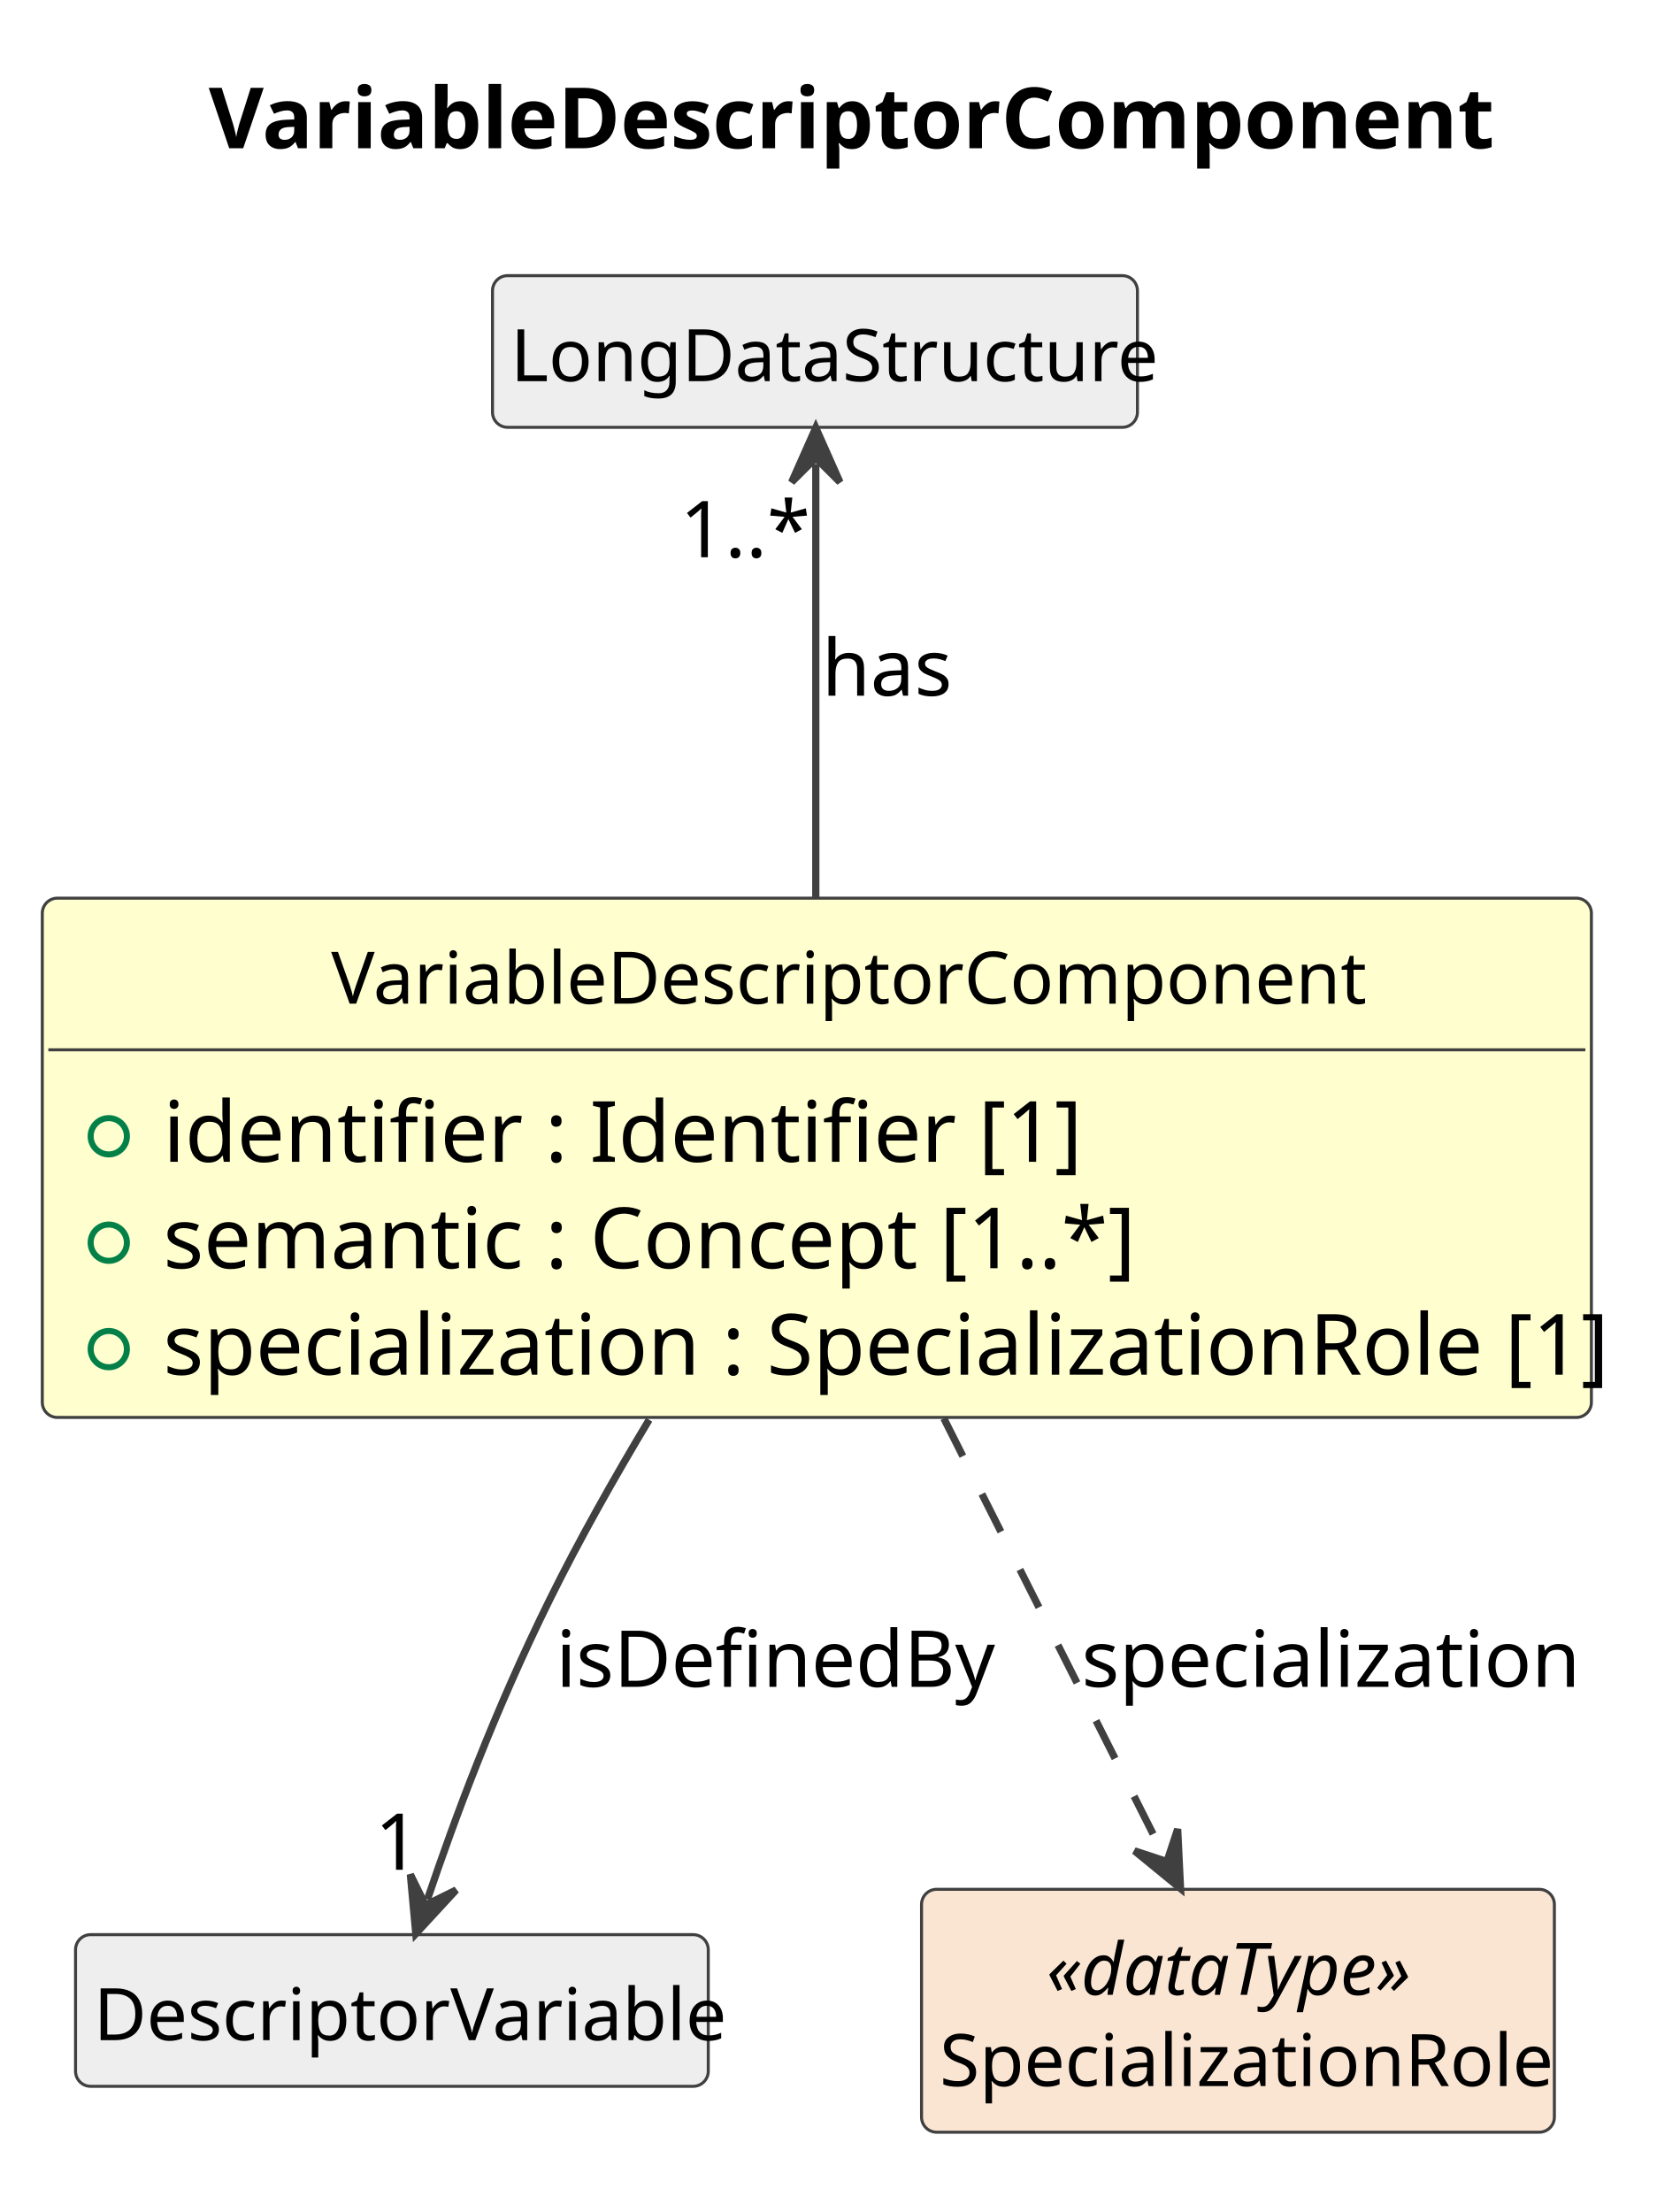
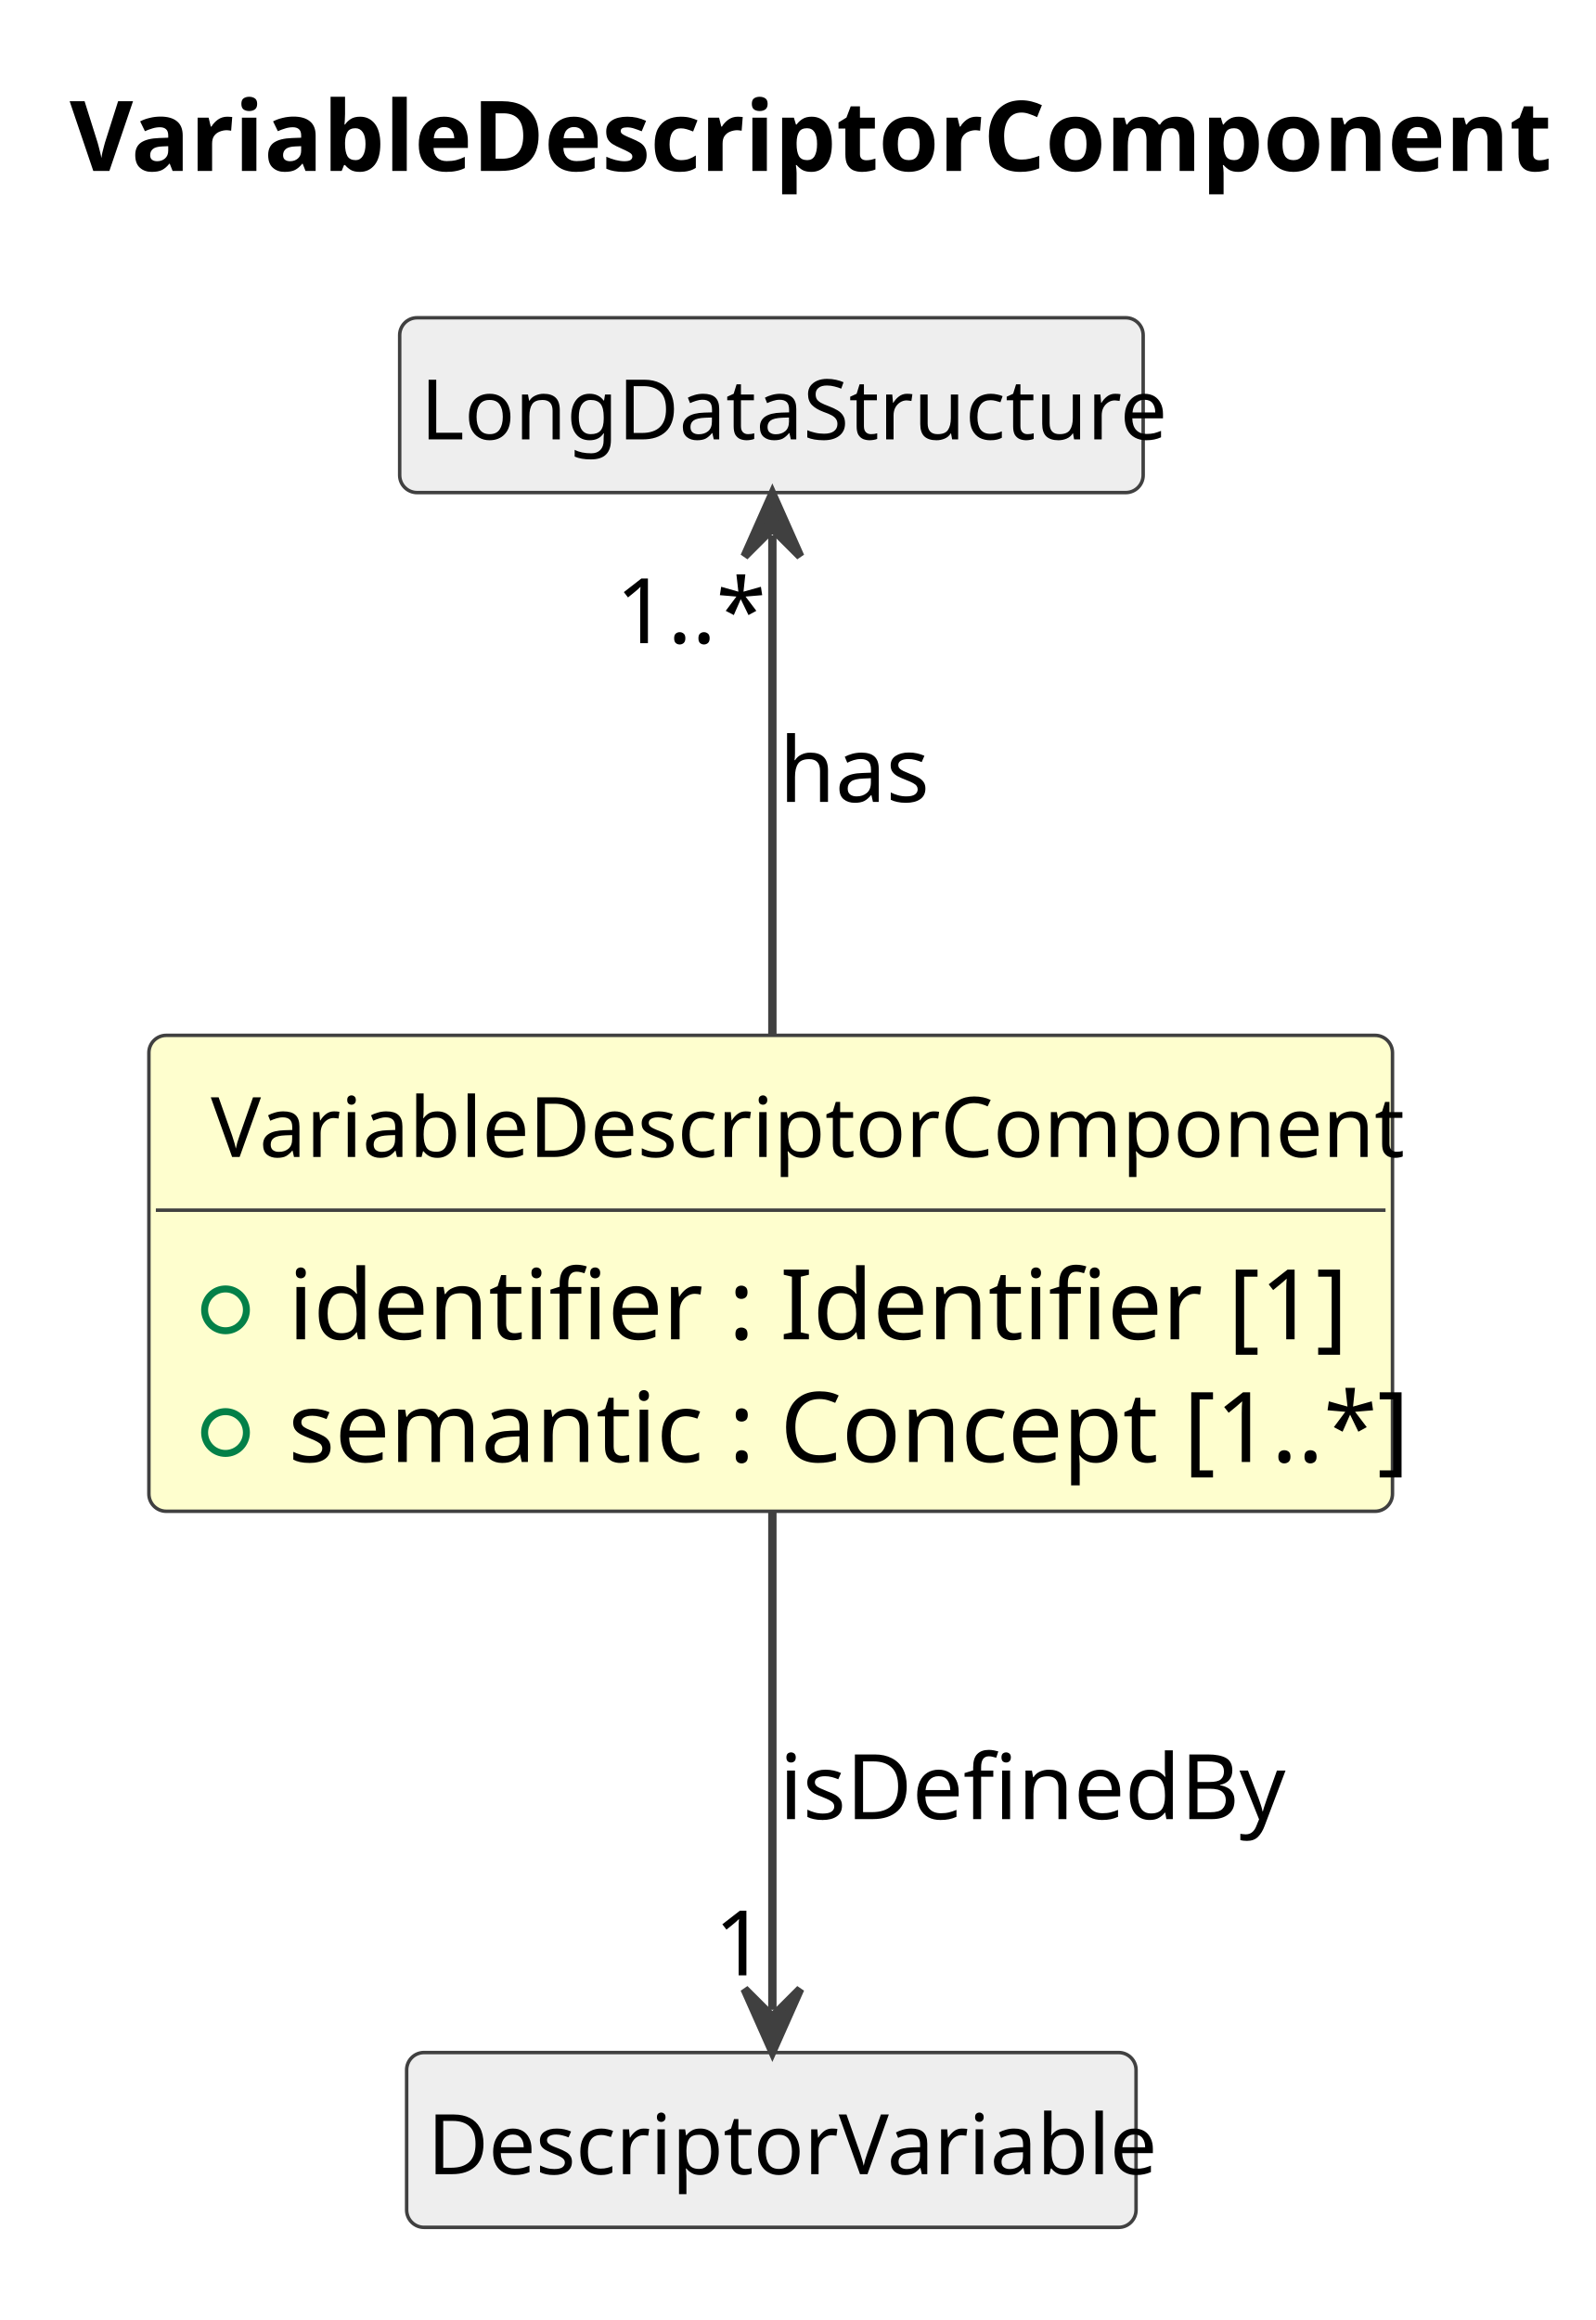
- <svg xmlns="http://www.w3.org/2000/svg" contentStyleType="text/css" data-diagram-type="CLASS" height="366px" preserveAspectRatio="none" style="width:278px;height:366px;background:#FFFFFF;" version="1.1" viewBox="0 0 278 366" width="278px" zoomAndPan="magnify">
+ <svg xmlns="http://www.w3.org/2000/svg" contentStyleType="text/css" data-diagram-type="CLASS" height="333px" preserveAspectRatio="none" style="width:229px;height:333px;background:#FFFFFF;" version="1.1" viewBox="0 0 229 333" width="229px" zoomAndPan="magnify">
  <defs />
  <g>
    <g class="title" data-source-line="1">
-       <text fill="#000000" font-family="sans-serif" font-size="14" font-weight="700" lengthAdjust="spacing" textLength="202.262" x="34.544" y="24.533">VariableDescriptorComponent</text>
+       <text fill="#000000" font-family="sans-serif" font-size="14" font-weight="700" lengthAdjust="spacing" textLength="202.262" x="10" y="24.533">VariableDescriptorComponent</text>
    </g>
    <g class="entity" data-qualified-name="VariableDescriptorComponent" data-source-line="12" id="ent0002">
-       <rect fill="#FEFECE" height="85.922" rx="2.5" ry="2.5" style="stroke:#404040;stroke-width:0.5;" width="256.351" x="7" y="148.609" />
-       <text fill="#000000" font-family="sans-serif" font-size="12" lengthAdjust="spacing" textLength="160.746" x="54.802" y="166.066">VariableDescriptorComponent</text>
-       <line style="stroke:#404040;stroke-width:0.5;" x1="8" x2="262.351" y1="173.703" y2="173.703" />
+       <rect fill="#FEFECE" height="68.312" rx="2.5" ry="2.5" style="stroke:#404040;stroke-width:0.5;" width="178.517" x="21.373" y="148.609" />
+       <text fill="#000000" font-family="sans-serif" font-size="12" lengthAdjust="spacing" textLength="160.746" x="30.258" y="166.066">VariableDescriptorComponent</text>
+       <line style="stroke:#404040;stroke-width:0.5;" x1="22.373" x2="198.889" y1="173.703" y2="173.703" />
      <g data-visibility-modifier="PUBLIC_FIELD">
-         <ellipse cx="18" cy="188.008" fill="none" rx="3" ry="3" style="stroke:#038048;stroke-width:1;" />
+         <ellipse cx="32.373" cy="188.008" fill="none" rx="3" ry="3" style="stroke:#038048;stroke-width:1;" />
      </g>
-       <text fill="#000000" font-family="sans-serif" font-size="14" lengthAdjust="spacing" textLength="137.737" x="27" y="192.236">identifier : Identifier [1]</text>
+       <text fill="#000000" font-family="sans-serif" font-size="14" lengthAdjust="spacing" textLength="137.737" x="41.373" y="192.236">identifier : Identifier [1]</text>
      <g data-visibility-modifier="PUBLIC_FIELD">
-         <ellipse cx="18" cy="205.617" fill="none" rx="3" ry="3" style="stroke:#038048;stroke-width:1;" />
+         <ellipse cx="32.373" cy="205.617" fill="none" rx="3" ry="3" style="stroke:#038048;stroke-width:1;" />
      </g>
-       <text fill="#000000" font-family="sans-serif" font-size="14" lengthAdjust="spacing" textLength="152.517" x="27" y="209.846">semantic : Concept [1..*]</text>
-       <g data-visibility-modifier="PUBLIC_FIELD">
-         <ellipse cx="18" cy="223.227" fill="none" rx="3" ry="3" style="stroke:#038048;stroke-width:1;" />
-       </g>
-       <text fill="#000000" font-family="sans-serif" font-size="14" lengthAdjust="spacing" textLength="230.351" x="27" y="227.455">specialization : SpecializationRole [1]</text>
+       <text fill="#000000" font-family="sans-serif" font-size="14" lengthAdjust="spacing" textLength="152.517" x="41.373" y="209.846">semantic : Concept [1..*]</text>
    </g>
-     <g class="entity" data-qualified-name="LongDataStructure" data-source-line="17" id="ent0003">
-       <rect fill="#EEEEEE" height="25.094" rx="2.5" ry="2.5" style="stroke:#404040;stroke-width:0.5;" width="106.728" x="81.5" y="45.609" />
-       <text fill="#000000" font-family="sans-serif" font-size="12" lengthAdjust="spacing" textLength="100.728" x="84.5" y="63.066">LongDataStructure</text>
+     <g class="entity" data-qualified-name="LongDataStructure" data-source-line="16" id="ent0003">
+       <rect fill="#EEEEEE" height="25.094" rx="2.5" ry="2.5" style="stroke:#404040;stroke-width:0.5;" width="106.728" x="57.373" y="45.609" />
+       <text fill="#000000" font-family="sans-serif" font-size="12" lengthAdjust="spacing" textLength="100.728" x="60.373" y="63.066">LongDataStructure</text>
    </g>
-     <g class="entity" data-qualified-name="DescriptorVariable" data-source-line="19" id="ent0005">
-       <rect fill="#EEEEEE" height="25.094" rx="2.5" ry="2.5" style="stroke:#404040;stroke-width:0.5;" width="104.707" x="12.5" y="320.109" />
-       <text fill="#000000" font-family="sans-serif" font-size="12" lengthAdjust="spacing" textLength="98.707" x="15.5" y="337.566">DescriptorVariable</text>
+     <g class="entity" data-qualified-name="DescriptorVariable" data-source-line="18" id="ent0005">
+       <rect fill="#EEEEEE" height="25.094" rx="2.5" ry="2.5" style="stroke:#404040;stroke-width:0.5;" width="104.707" x="58.373" y="294.609" />
+       <text fill="#000000" font-family="sans-serif" font-size="12" lengthAdjust="spacing" textLength="98.707" x="61.373" y="312.066">DescriptorVariable</text>
    </g>
-     <g class="entity" data-qualified-name="SpecializationRole" data-source-line="21" id="ent0007">
-       <rect fill="#FAE5D3" height="40.188" rx="2.5" ry="2.5" style="stroke:#404040;stroke-width:0.5;" width="104.725" x="152.5" y="312.609" />
-       <text fill="#000000" font-family="sans-serif" font-size="12" font-style="italic" lengthAdjust="spacing" textLength="63.381" x="173.172" y="330.066">«dataType»</text>
-       <text fill="#000000" font-family="sans-serif" font-size="12" lengthAdjust="spacing" textLength="98.725" x="155.5" y="345.16">SpecializationRole</text>
+     <g class="link" data-entity-1="ent0003" data-entity-2="ent0002" data-link-type="dependency" data-source-line="17" id="lnk4">
+       <path codeLine="17" d="M110.873,76.859 C110.873,94.579 110.873,122.829 110.873,148.569" fill="none" id="LongDataStructure-backto-VariableDescriptorComponent" style="stroke:#404040;stroke-width:1.2;" />
+       <polygon fill="#404040" points="110.873,70.859,106.873,79.859,110.873,75.859,114.873,79.859,110.873,70.859" style="stroke:#404040;stroke-width:1.2;" />
+       <text fill="#000000" font-family="sans-serif" font-size="13" lengthAdjust="spacing" textLength="20.96" x="111.873" y="115.105">has</text>
+       <text fill="#000000" font-family="sans-serif" font-size="13" lengthAdjust="spacing" textLength="19.513" x="88.4" y="92.315">1..*</text>
    </g>
-     <g class="link" data-entity-1="ent0003" data-entity-2="ent0002" data-link-type="dependency" data-source-line="18" id="lnk4">
-       <path codeLine="18" d="M135,76.779 C135,94.069 135,121.349 135,148.459" fill="none" id="LongDataStructure-backto-VariableDescriptorComponent" style="stroke:#404040;stroke-width:1.2;" />
-       <polygon fill="#404040" points="135,70.779,131,79.779,135,75.779,139,79.779,135,70.779" style="stroke:#404040;stroke-width:1.2;" />
-       <text fill="#000000" font-family="sans-serif" font-size="13" lengthAdjust="spacing" textLength="20.96" x="136" y="115.105">has</text>
-       <text fill="#000000" font-family="sans-serif" font-size="13" lengthAdjust="spacing" textLength="19.513" x="112.528" y="92.204">1..*</text>
-     </g>
-     <g class="link" data-entity-1="ent0002" data-entity-2="ent0005" data-link-type="dependency" data-source-line="20" id="lnk6">
-       <path codeLine="20" d="M107.42,234.919 C101.66,244.499 95.87,254.759 91,264.609 C81.71,283.399 75.335,300.697 70.735,314.276" fill="none" id="VariableDescriptorComponent-to-DescriptorVariable" style="stroke:#404040;stroke-width:1.2;" />
-       <polygon fill="#404040" points="68.81,319.959,75.486,312.718,70.414,315.224,67.909,310.152,68.81,319.959" style="stroke:#404040;stroke-width:1.2;" />
-       <text fill="#000000" font-family="sans-serif" font-size="13" lengthAdjust="spacing" textLength="69.367" x="92" y="279.104">isDefinedBy</text>
-       <text fill="#000000" font-family="sans-serif" font-size="13" lengthAdjust="spacing" textLength="7.23" x="62.035" y="309.374">1</text>
-     </g>
-     <g class="link" data-entity-1="ent0002" data-entity-2="ent0007" data-link-type="dependency" data-source-line="22" id="lnk8">
-       <path codeLine="22" d="M156.19,234.689 C169.23,260.579 182.612,287.16 192.662,307.12" fill="none" id="VariableDescriptorComponent-to-SpecializationRole" style="stroke:#404040;stroke-width:1.2;stroke-dasharray:7,7;" />
-       <polygon fill="#404040" points="195.36,312.479,194.885,302.642,193.111,308.014,187.74,306.24,195.36,312.479" style="stroke:#404040;stroke-width:1.2;" />
-       <text fill="#000000" font-family="sans-serif" font-size="13" lengthAdjust="spacing" textLength="78.044" x="179" y="279.104">specialization</text>
+     <g class="link" data-entity-1="ent0002" data-entity-2="ent0005" data-link-type="dependency" data-source-line="19" id="lnk6">
+       <path codeLine="19" d="M110.873,216.759 C110.873,242.549 110.873,270.829 110.873,288.489" fill="none" id="VariableDescriptorComponent-to-DescriptorVariable" style="stroke:#404040;stroke-width:1.2;" />
+       <polygon fill="#404040" points="110.873,294.489,114.873,285.489,110.873,289.489,106.873,285.489,110.873,294.489" style="stroke:#404040;stroke-width:1.2;" />
+       <text fill="#000000" font-family="sans-serif" font-size="13" lengthAdjust="spacing" textLength="69.367" x="111.873" y="261.104">isDefinedBy</text>
+       <text fill="#000000" font-family="sans-serif" font-size="13" lengthAdjust="spacing" textLength="7.23" x="102.537" y="283.532">1</text>
    </g>
  </g>
</svg>
